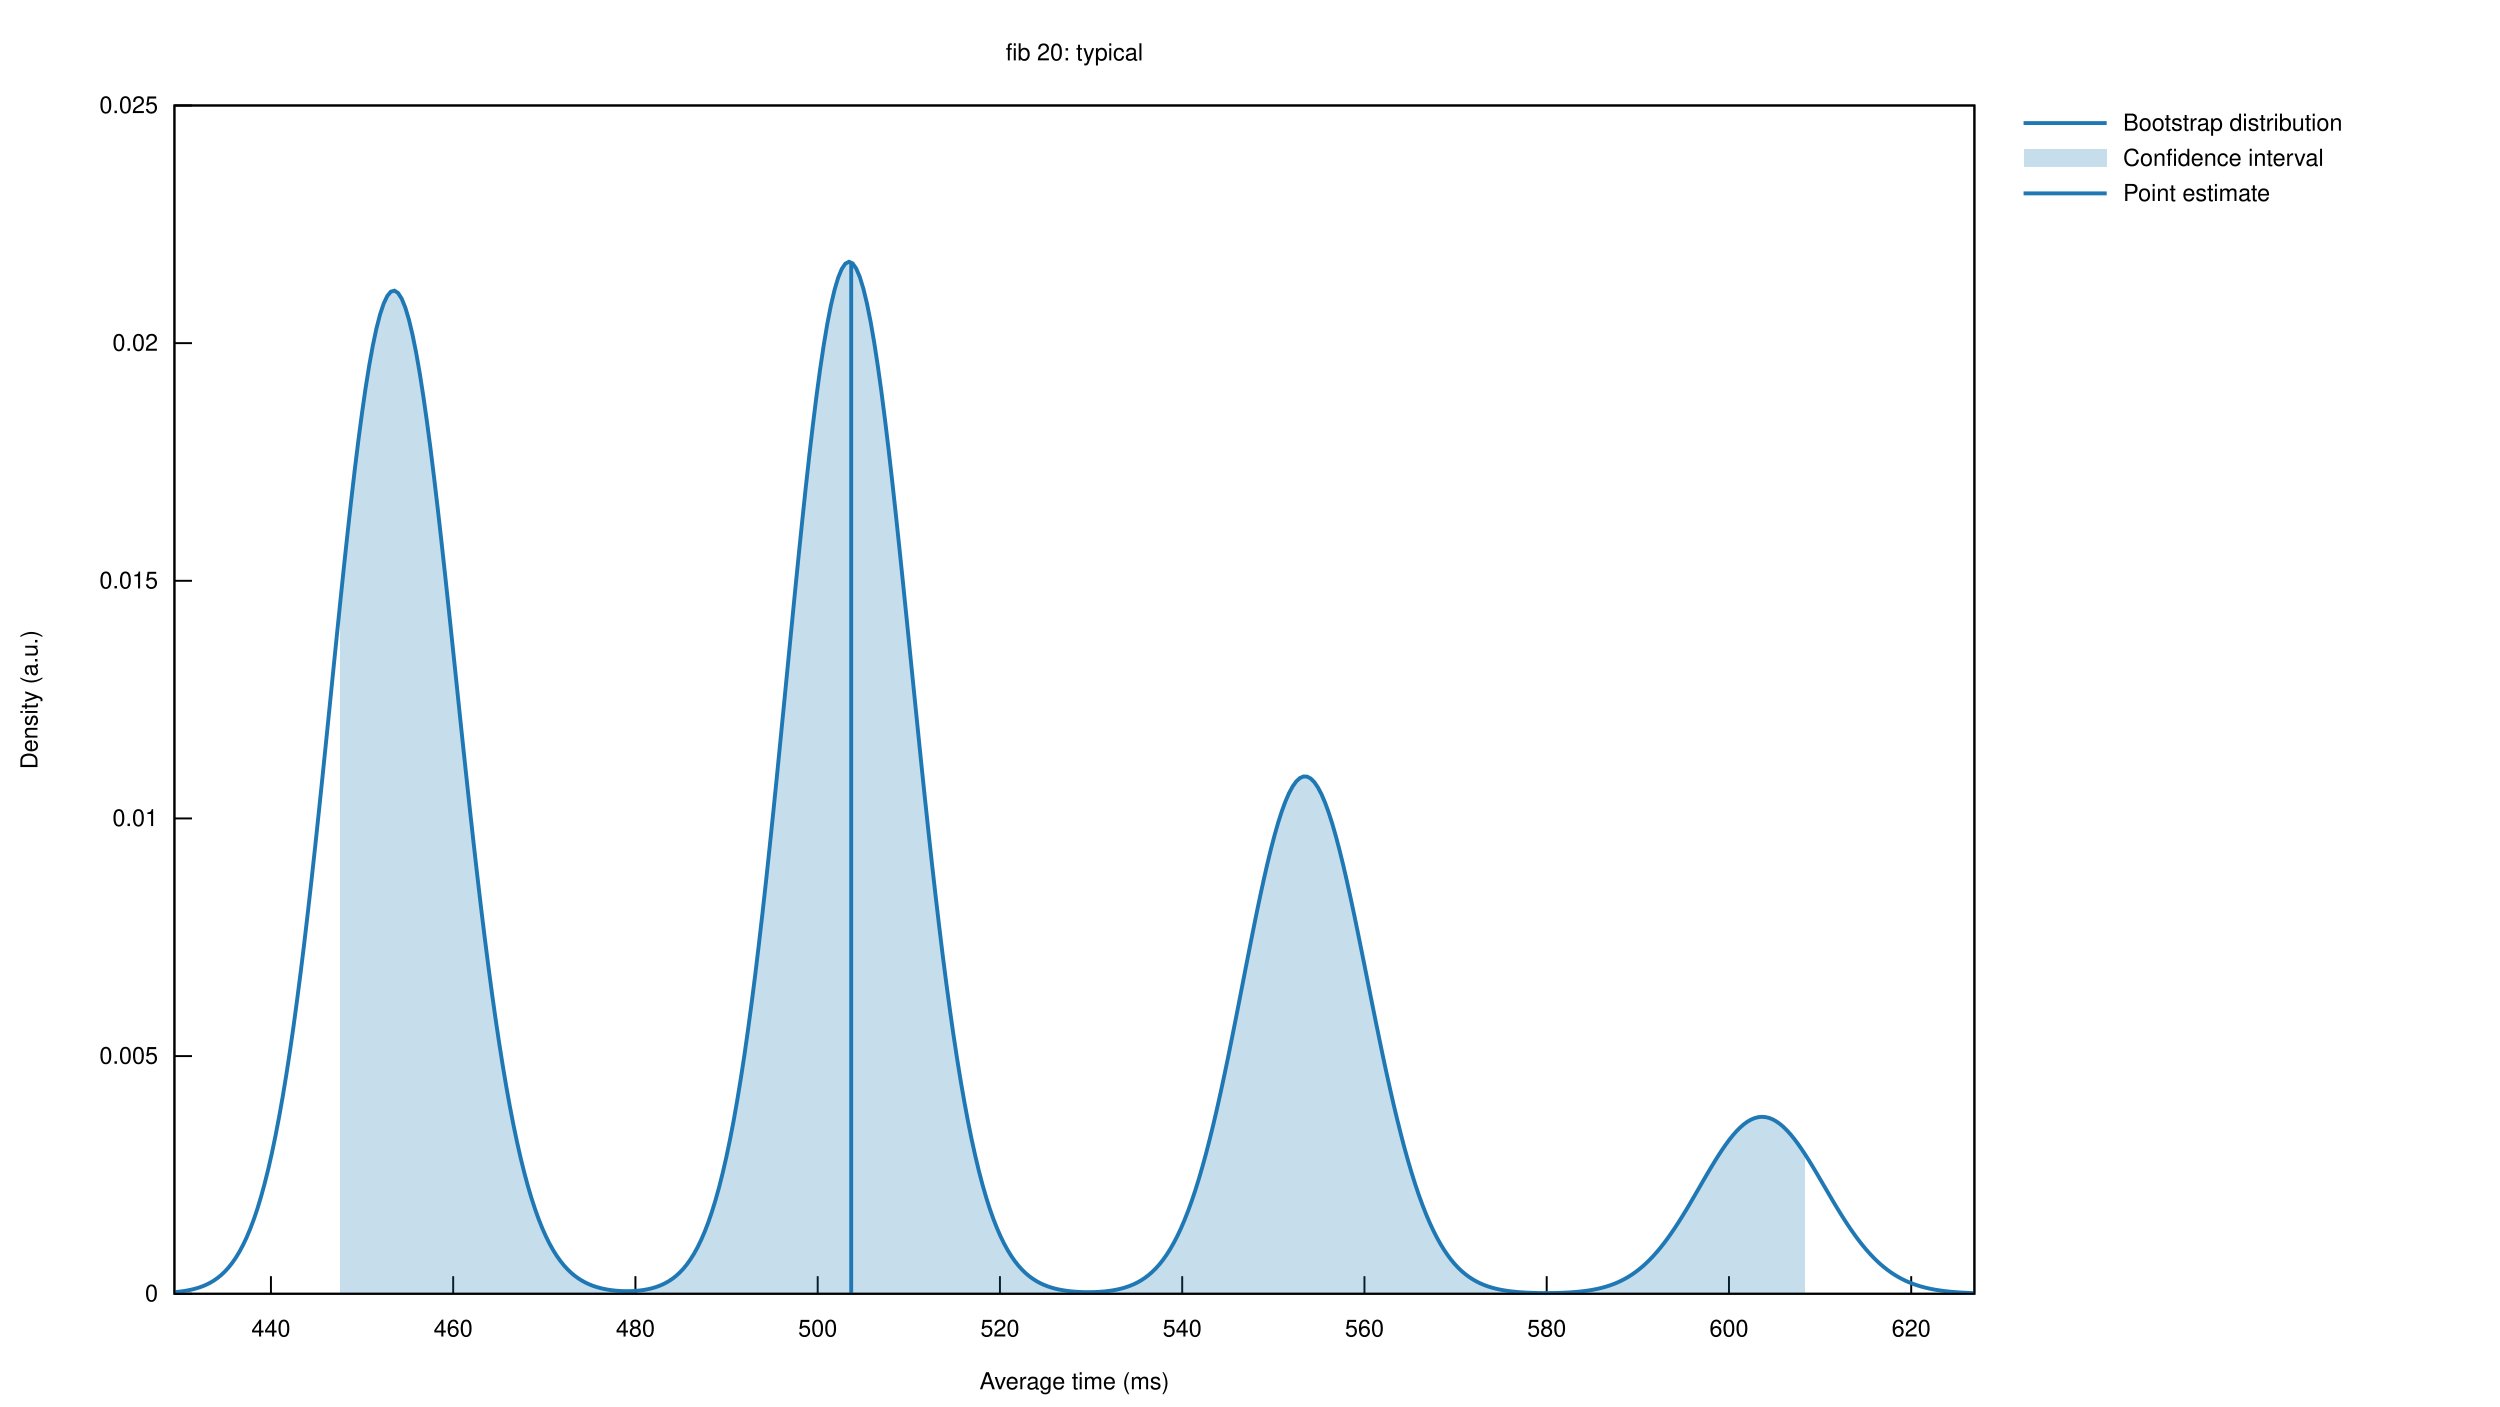
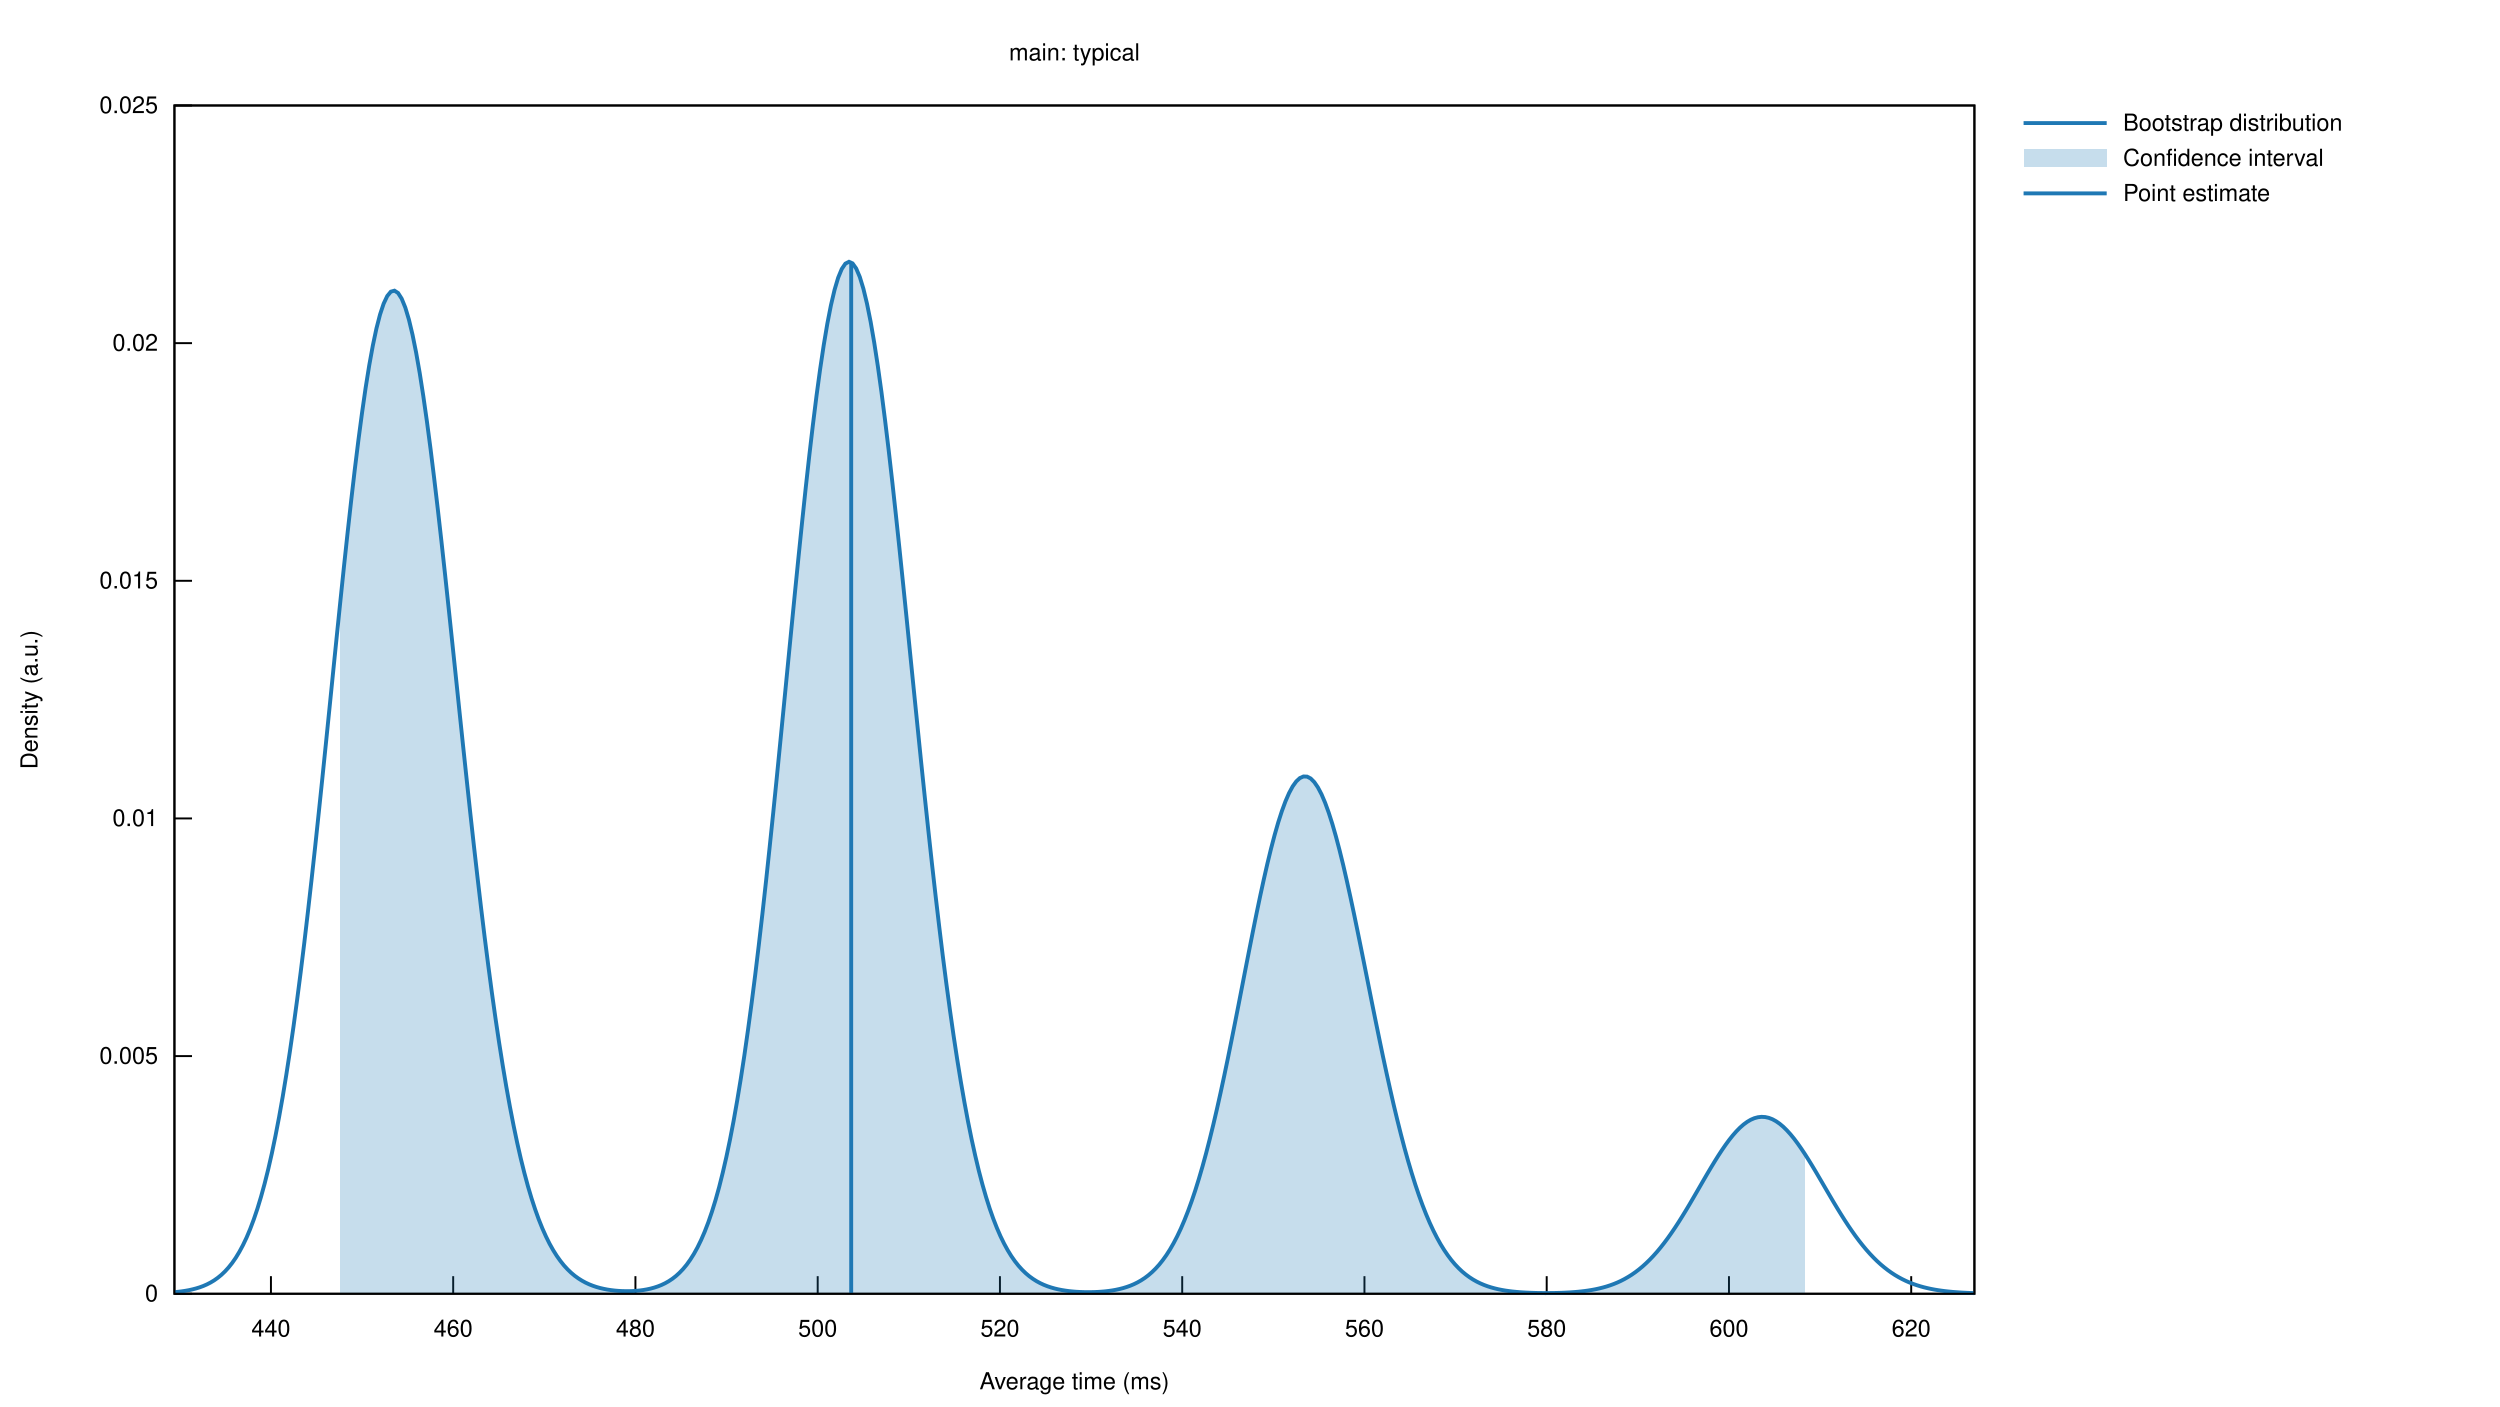
<svg xmlns="http://www.w3.org/2000/svg" xmlns:xlink="http://www.w3.org/1999/xlink" viewBox="0 0 1280 720">
  <g id="gnuplot_canvas">
    <rect x="0" y="0" width="1280" height="720" fill="none" />
    <defs>
      <circle id="gpDot" r="0.5" stroke-width="0.5" stroke="currentColor" />
      <path id="gpPt0" stroke-width="0.222" stroke="currentColor" d="M-1,0 h2 M0,-1 v2" />
      <path id="gpPt1" stroke-width="0.222" stroke="currentColor" d="M-1,-1 L1,1 M1,-1 L-1,1" />
      <path id="gpPt2" stroke-width="0.222" stroke="currentColor" d="M-1,0 L1,0 M0,-1 L0,1 M-1,-1 L1,1 M-1,1 L1,-1" />
      <rect id="gpPt3" stroke-width="0.222" stroke="currentColor" x="-1" y="-1" width="2" height="2" />
      <rect id="gpPt4" stroke-width="0.222" stroke="currentColor" fill="currentColor" x="-1" y="-1" width="2" height="2" />
      <circle id="gpPt5" stroke-width="0.222" stroke="currentColor" cx="0" cy="0" r="1" />
      <use xlink:href="#gpPt5" id="gpPt6" fill="currentColor" stroke="none" />
      <path id="gpPt7" stroke-width="0.222" stroke="currentColor" d="M0,-1.33 L-1.33,0.67 L1.33,0.67 z" />
      <use xlink:href="#gpPt7" id="gpPt8" fill="currentColor" stroke="none" />
      <use xlink:href="#gpPt7" id="gpPt9" stroke="currentColor" transform="rotate(180)" />
      <use xlink:href="#gpPt9" id="gpPt10" fill="currentColor" stroke="none" />
      <use xlink:href="#gpPt3" id="gpPt11" stroke="currentColor" transform="rotate(45)" />
      <use xlink:href="#gpPt11" id="gpPt12" fill="currentColor" stroke="none" />
      <path id="gpPt13" stroke-width="0.222" stroke="currentColor" d="M0,1.330 L1.265,0.411 L0.782,-1.067 L-0.782,-1.076 L-1.265,0.411 z" />
      <use xlink:href="#gpPt13" id="gpPt14" fill="currentColor" stroke="none" />
      <filter id="textbox" filterUnits="objectBoundingBox" x="0" y="0" height="1" width="1">
        <feFlood flood-color="white" flood-opacity="1" result="bgnd" />
        <feComposite in="SourceGraphic" in2="bgnd" operator="atop" />
      </filter>
      <filter id="greybox" filterUnits="objectBoundingBox" x="0" y="0" height="1" width="1">
        <feFlood flood-color="lightgrey" flood-opacity="1" result="grey" />
        <feComposite in="SourceGraphic" in2="grey" operator="atop" />
      </filter>
    </defs>
    <g fill="none" color="white" stroke="currentColor" stroke-width="1.00" stroke-linecap="butt" stroke-linejoin="miter">
</g>
    <g fill="none" color="black" stroke="currentColor" stroke-width="1.00" stroke-linecap="butt" stroke-linejoin="miter">
      <path stroke="black" d="M89.31,662.40 L98.31,662.40  " />
      <g transform="translate(80.92,666.30)" stroke="none" fill="black" font-family="Helvetica" font-size="12.00" text-anchor="end">
        <text>
          <tspan font-family="Helvetica"> 0</tspan>
        </text>
      </g>
    </g>
    <g fill="none" color="black" stroke="currentColor" stroke-width="1.00" stroke-linecap="butt" stroke-linejoin="miter">
      <path stroke="black" d="M89.31,540.72 L98.31,540.72  " />
      <g transform="translate(80.92,544.62)" stroke="none" fill="black" font-family="Helvetica" font-size="12.00" text-anchor="end">
        <text>
          <tspan font-family="Helvetica"> 0.005</tspan>
        </text>
      </g>
    </g>
    <g fill="none" color="black" stroke="currentColor" stroke-width="1.00" stroke-linecap="butt" stroke-linejoin="miter">
      <path stroke="black" d="M89.31,419.04 L98.31,419.04  " />
      <g transform="translate(80.92,422.94)" stroke="none" fill="black" font-family="Helvetica" font-size="12.00" text-anchor="end">
        <text>
          <tspan font-family="Helvetica"> 0.01</tspan>
        </text>
      </g>
    </g>
    <g fill="none" color="black" stroke="currentColor" stroke-width="1.00" stroke-linecap="butt" stroke-linejoin="miter">
      <path stroke="black" d="M89.31,297.37 L98.31,297.37  " />
      <g transform="translate(80.92,301.27)" stroke="none" fill="black" font-family="Helvetica" font-size="12.00" text-anchor="end">
        <text>
          <tspan font-family="Helvetica"> 0.015</tspan>
        </text>
      </g>
    </g>
    <g fill="none" color="black" stroke="currentColor" stroke-width="1.00" stroke-linecap="butt" stroke-linejoin="miter">
      <path stroke="black" d="M89.31,175.69 L98.31,175.69  " />
      <g transform="translate(80.92,179.59)" stroke="none" fill="black" font-family="Helvetica" font-size="12.00" text-anchor="end">
        <text>
          <tspan font-family="Helvetica"> 0.02</tspan>
        </text>
      </g>
    </g>
    <g fill="none" color="black" stroke="currentColor" stroke-width="1.00" stroke-linecap="butt" stroke-linejoin="miter">
      <path stroke="black" d="M89.31,54.01 L98.31,54.01  " />
      <g transform="translate(80.92,57.91)" stroke="none" fill="black" font-family="Helvetica" font-size="12.00" text-anchor="end">
        <text>
          <tspan font-family="Helvetica"> 0.025</tspan>
        </text>
      </g>
    </g>
    <g fill="none" color="black" stroke="currentColor" stroke-width="1.00" stroke-linecap="butt" stroke-linejoin="miter">
      <path stroke="black" d="M138.72,662.40 L138.72,653.40  " />
      <g transform="translate(138.72,684.30)" stroke="none" fill="black" font-family="Helvetica" font-size="12.00" text-anchor="middle">
        <text>
          <tspan font-family="Helvetica"> 440</tspan>
        </text>
      </g>
    </g>
    <g fill="none" color="black" stroke="currentColor" stroke-width="1.00" stroke-linecap="butt" stroke-linejoin="miter">
      <path stroke="black" d="M232.03,662.40 L232.03,653.40  " />
      <g transform="translate(232.03,684.30)" stroke="none" fill="black" font-family="Helvetica" font-size="12.00" text-anchor="middle">
        <text>
          <tspan font-family="Helvetica"> 460</tspan>
        </text>
      </g>
    </g>
    <g fill="none" color="black" stroke="currentColor" stroke-width="1.00" stroke-linecap="butt" stroke-linejoin="miter">
      <path stroke="black" d="M325.34,662.40 L325.34,653.40  " />
      <g transform="translate(325.34,684.30)" stroke="none" fill="black" font-family="Helvetica" font-size="12.00" text-anchor="middle">
        <text>
          <tspan font-family="Helvetica"> 480</tspan>
        </text>
      </g>
    </g>
    <g fill="none" color="black" stroke="currentColor" stroke-width="1.00" stroke-linecap="butt" stroke-linejoin="miter">
      <path stroke="black" d="M418.66,662.40 L418.66,653.40  " />
      <g transform="translate(418.66,684.30)" stroke="none" fill="black" font-family="Helvetica" font-size="12.00" text-anchor="middle">
        <text>
          <tspan font-family="Helvetica"> 500</tspan>
        </text>
      </g>
    </g>
    <g fill="none" color="black" stroke="currentColor" stroke-width="1.00" stroke-linecap="butt" stroke-linejoin="miter">
      <path stroke="black" d="M511.97,662.40 L511.97,653.40  " />
      <g transform="translate(511.97,684.30)" stroke="none" fill="black" font-family="Helvetica" font-size="12.00" text-anchor="middle">
        <text>
          <tspan font-family="Helvetica"> 520</tspan>
        </text>
      </g>
    </g>
    <g fill="none" color="black" stroke="currentColor" stroke-width="1.00" stroke-linecap="butt" stroke-linejoin="miter">
      <path stroke="black" d="M605.29,662.40 L605.29,653.40  " />
      <g transform="translate(605.29,684.30)" stroke="none" fill="black" font-family="Helvetica" font-size="12.00" text-anchor="middle">
        <text>
          <tspan font-family="Helvetica"> 540</tspan>
        </text>
      </g>
    </g>
    <g fill="none" color="black" stroke="currentColor" stroke-width="1.00" stroke-linecap="butt" stroke-linejoin="miter">
      <path stroke="black" d="M698.60,662.40 L698.60,653.40  " />
      <g transform="translate(698.60,684.30)" stroke="none" fill="black" font-family="Helvetica" font-size="12.00" text-anchor="middle">
        <text>
          <tspan font-family="Helvetica"> 560</tspan>
        </text>
      </g>
    </g>
    <g fill="none" color="black" stroke="currentColor" stroke-width="1.00" stroke-linecap="butt" stroke-linejoin="miter">
      <path stroke="black" d="M791.91,662.40 L791.91,653.40  " />
      <g transform="translate(791.91,684.30)" stroke="none" fill="black" font-family="Helvetica" font-size="12.00" text-anchor="middle">
        <text>
          <tspan font-family="Helvetica"> 580</tspan>
        </text>
      </g>
    </g>
    <g fill="none" color="black" stroke="currentColor" stroke-width="1.00" stroke-linecap="butt" stroke-linejoin="miter">
      <path stroke="black" d="M885.23,662.40 L885.23,653.40  " />
      <g transform="translate(885.23,684.30)" stroke="none" fill="black" font-family="Helvetica" font-size="12.00" text-anchor="middle">
        <text>
          <tspan font-family="Helvetica"> 600</tspan>
        </text>
      </g>
    </g>
    <g fill="none" color="black" stroke="currentColor" stroke-width="1.00" stroke-linecap="butt" stroke-linejoin="miter">
      <path stroke="black" d="M978.54,662.40 L978.54,653.40  " />
      <g transform="translate(978.54,684.30)" stroke="none" fill="black" font-family="Helvetica" font-size="12.00" text-anchor="middle">
        <text>
          <tspan font-family="Helvetica"> 620</tspan>
        </text>
      </g>
    </g>
    <g fill="none" color="black" stroke="currentColor" stroke-width="1.00" stroke-linecap="butt" stroke-linejoin="miter">
</g>
    <g fill="none" color="black" stroke="currentColor" stroke-width="1.00" stroke-linecap="butt" stroke-linejoin="miter">
      <path stroke="black" d="M89.31,54.01 L89.31,662.40 L1010.90,662.40 L1010.90,54.01 L89.31,54.01 Z  " />
    </g>
    <g fill="none" color="black" stroke="currentColor" stroke-width="1.00" stroke-linecap="butt" stroke-linejoin="miter">
      <g transform="translate(19.18,358.21) rotate(270)" stroke="none" fill="black" font-family="Helvetica" font-size="12.00" text-anchor="middle">
        <text>
          <tspan font-family="Helvetica">Density (a.u.)</tspan>
        </text>
      </g>
    </g>
    <g fill="none" color="black" stroke="currentColor" stroke-width="1.00" stroke-linecap="butt" stroke-linejoin="miter">
      <g transform="translate(550.10,711.30)" stroke="none" fill="black" font-family="Helvetica" font-size="12.00" text-anchor="middle">
        <text>
          <tspan font-family="Helvetica">Average time (ms)</tspan>
        </text>
      </g>
    </g>
    <g fill="none" color="black" stroke="currentColor" stroke-width="1.00" stroke-linecap="butt" stroke-linejoin="miter">
</g>
    <g id="gnuplot_plot_1">
      <g fill="none" color="white" stroke="currentColor" stroke-width="2.00" stroke-linecap="butt" stroke-linejoin="miter">
</g>
      <g fill="none" color="black" stroke="currentColor" stroke-width="2.00" stroke-linecap="butt" stroke-linejoin="miter">
        <g transform="translate(1087.02,66.91)" stroke="none" fill="black" font-family="Helvetica" font-size="12.00" text-anchor="start">
          <text>
            <tspan font-family="Helvetica">Bootstrap distribution</tspan>
          </text>
        </g>
      </g>
      <g fill="none" color="black" stroke="currentColor" stroke-width="2.00" stroke-linecap="butt" stroke-linejoin="miter">
        <path stroke="rgb( 31, 120, 180)" d="M1036.07,63.01 L1078.63,63.01 M89.31,661.60 L91.16,661.41 L93.00,661.18 L94.85,660.90 L96.70,660.57 L98.54,660.16   L100.39,659.68 L102.24,659.11 L104.08,658.43 L105.93,657.62 L107.78,656.67 L109.63,655.56 L111.47,654.26 L113.32,652.75   L115.17,650.99 L117.01,648.97 L118.86,646.65 L120.71,643.99 L122.55,640.95 L124.40,637.51 L126.25,633.62 L128.09,629.25   L129.94,624.34 L131.79,618.87 L133.63,612.79 L135.48,606.06 L137.33,598.66 L139.18,590.54 L141.02,581.68 L142.87,572.06   L144.72,561.66 L146.56,550.46 L148.41,538.46 L150.26,525.67 L152.10,512.09 L153.95,497.76 L155.80,482.71 L157.64,466.98   L159.49,450.63 L161.34,433.73 L163.18,416.35 L165.03,398.58 L166.88,380.53 L168.73,362.30 L170.57,344.01 L172.42,325.78   L174.27,307.75 L176.11,290.06 L177.96,272.84 L179.81,256.23 L181.65,240.37 L183.50,225.40 L185.35,211.45 L187.19,198.64   L189.04,187.10 L190.89,176.92 L192.73,168.20 L194.58,161.03 L196.43,155.46 L198.28,151.55 L200.12,149.33 L201.97,148.82   L203.82,150.02 L205.66,152.91 L207.51,157.46 L209.36,163.62 L211.20,171.32 L213.05,180.49 L214.90,191.03 L216.74,202.85   L218.59,215.82 L220.44,229.84 L222.28,244.76 L224.13,260.48 L225.98,276.84 L227.83,293.73 L229.67,311.01 L231.52,328.54   L233.37,346.21 L235.21,363.90 L237.06,381.49 L238.91,398.88 L240.75,415.97 L242.60,432.69 L244.45,448.94 L246.29,464.66   L248.14,479.81 L249.99,494.31 L251.83,508.15 L253.68,521.30 L255.53,533.72 L257.38,545.41 L259.22,556.37 L261.07,566.61   L262.92,576.12 L264.76,584.92 L266.61,593.05 L268.46,600.51 L270.30,607.34 L272.15,613.56 L274.00,619.21 L275.84,624.33   L277.69,628.94 L279.54,633.08 L281.38,636.79 L283.23,640.09 L285.08,643.03 L286.93,645.62 L288.77,647.92 L290.62,649.93   L292.47,651.70 L294.31,653.24 L296.16,654.57 L298.01,655.73 L299.85,656.73 L301.70,657.59 L303.55,658.32 L305.39,658.94   L307.24,659.46 L309.09,659.89 L310.93,660.25 L312.78,660.53 L314.63,660.76 L316.48,660.92 L318.32,661.02 L320.17,661.07   L322.02,661.07 L323.86,661.02 L325.71,660.90 L327.56,660.73 L329.40,660.48 L331.25,660.16 L333.10,659.76 L334.94,659.26   L336.79,658.65 L338.64,657.92 L340.48,657.05 L342.33,656.01 L344.18,654.79 L346.03,653.36 L347.87,651.69 L349.72,649.76   L351.57,647.53 L353.41,644.96 L355.26,642.03 L357.11,638.69 L358.95,634.91 L360.80,630.64 L362.65,625.83 L364.49,620.46   L366.34,614.47 L368.19,607.83 L370.03,600.50 L371.88,592.45 L373.73,583.63 L375.58,574.03 L377.42,563.62 L379.27,552.38   L381.12,540.32 L382.96,527.42 L384.81,513.71 L386.66,499.19 L388.50,483.91 L390.35,467.90 L392.20,451.22 L394.04,433.93   L395.89,416.12 L397.74,397.86 L399.58,379.26 L401.43,360.44 L403.28,341.51 L405.13,322.60 L406.97,303.84 L408.82,285.39   L410.67,267.37 L412.51,249.95 L414.36,233.26 L416.21,217.46 L418.05,202.67 L419.90,189.05 L421.75,176.70 L423.59,165.74   L425.44,156.28 L427.29,148.41 L429.13,142.20 L430.98,137.71 L432.83,134.98 L434.68,134.03 L436.52,134.86 L438.37,137.47   L440.22,141.81 L442.06,147.85 L443.91,155.52 L445.76,164.74 L447.60,175.41 L449.45,187.44 L451.30,200.70 L453.14,215.07   L454.99,230.41 L456.84,246.60 L458.68,263.50 L460.53,280.95 L462.38,298.84 L464.23,317.01 L466.07,335.34 L467.92,353.70   L469.77,371.97 L471.61,390.04 L473.46,407.81 L475.31,425.19 L477.15,442.09 L479.00,458.45 L480.85,474.19 L482.69,489.28   L484.54,503.66 L486.39,517.32 L488.23,530.22 L490.08,542.36 L491.93,553.73 L493.78,564.34 L495.62,574.19 L497.47,583.31   L499.32,591.71 L501.16,599.42 L503.01,606.46 L504.86,612.88 L506.70,618.70 L508.55,623.96 L510.40,628.69 L512.24,632.93   L514.09,636.72 L515.94,640.10 L517.78,643.09 L519.63,645.74 L521.48,648.07 L523.33,650.11 L525.17,651.89 L527.02,653.45   L528.87,654.79 L530.71,655.96 L532.56,656.96 L534.41,657.82 L536.25,658.55 L538.10,659.17 L539.95,659.70 L541.79,660.14   L543.64,660.50 L545.49,660.80 L547.33,661.05 L549.18,661.24 L551.03,661.39 L552.88,661.49 L554.72,661.56 L556.57,661.59   L558.42,661.58 L560.26,661.54 L562.11,661.46 L563.96,661.34 L565.80,661.18 L567.65,660.96 L569.50,660.70 L571.34,660.37   L573.19,659.97 L575.04,659.50 L576.88,658.93 L578.73,658.27 L580.58,657.49 L582.43,656.58 L584.27,655.53 L586.12,654.32   L587.97,652.93 L589.81,651.34 L591.66,649.53 L593.51,647.49 L595.35,645.18 L597.20,642.60 L599.05,639.71 L600.89,636.50   L602.74,632.95 L604.59,629.04 L606.43,624.75 L608.28,620.07 L610.13,614.99 L611.98,609.49 L613.82,603.58 L615.67,597.25   L617.52,590.50 L619.36,583.35 L621.21,575.81 L623.06,567.89 L624.90,559.63 L626.75,551.05 L628.60,542.20 L630.44,533.11   L632.29,523.83 L634.14,514.42 L635.98,504.94 L637.83,495.44 L639.68,486.01 L641.53,476.69 L643.37,467.58 L645.22,458.73   L647.07,450.23 L648.91,442.15 L650.76,434.55 L652.61,427.51 L654.45,421.08 L656.30,415.33 L658.15,410.31 L659.99,406.07   L661.84,402.64 L663.69,400.07 L665.53,398.37 L667.38,397.55 L669.23,397.63 L671.08,398.59 L672.92,400.44 L674.77,403.15   L676.62,406.68 L678.46,411.01 L680.31,416.09 L682.16,421.87 L684.00,428.29 L685.85,435.30 L687.70,442.82 L689.54,450.81   L691.39,459.17 L693.24,467.85 L695.08,476.78 L696.93,485.87 L698.78,495.08 L700.63,504.33 L702.47,513.56 L704.32,522.71   L706.17,531.73 L708.01,540.58 L709.86,549.19 L711.71,557.54 L713.55,565.60 L715.40,573.33 L717.25,580.71 L719.09,587.73   L720.94,594.37 L722.79,600.62 L724.63,606.48 L726.48,611.95 L728.33,617.03 L730.18,621.74 L732.02,626.07 L733.87,630.05   L735.72,633.69 L737.56,637.00 L739.41,640.00 L741.26,642.71 L743.10,645.15 L744.95,647.34 L746.80,649.29 L748.64,651.03   L750.49,652.56 L752.34,653.92 L754.18,655.11 L756.03,656.16 L757.88,657.07 L759.73,657.86 L761.57,658.55 L763.42,659.14   L765.27,659.65 L767.11,660.09 L768.96,660.46 L770.81,660.78 L772.65,661.04 L774.50,661.27 L776.35,661.45 L778.19,661.61   L780.04,661.73 L781.89,661.83 L783.73,661.91 L785.58,661.97 L787.43,662.02 L789.28,662.04 L791.12,662.06 L792.97,662.05   L794.82,662.03 L796.66,662.00 L798.51,661.95 L800.36,661.88 L802.20,661.79 L804.05,661.69 L805.90,661.55 L807.74,661.40   L809.59,661.21 L811.44,660.99 L813.28,660.73 L815.13,660.43 L816.98,660.08 L818.83,659.67 L820.67,659.21 L822.52,658.69   L824.37,658.09 L826.21,657.42 L828.06,656.66 L829.91,655.81 L831.75,654.86 L833.60,653.80 L835.45,652.64 L837.29,651.36   L839.14,649.95 L840.99,648.42 L842.83,646.75 L844.68,644.95 L846.53,643.01 L848.38,640.94 L850.22,638.73 L852.07,636.38   L853.92,633.90 L855.76,631.29 L857.61,628.57 L859.46,625.73 L861.30,622.80 L863.15,619.78 L865.00,616.69 L866.84,613.54   L868.69,610.36 L870.54,607.16 L872.38,603.97 L874.23,600.80 L876.08,597.69 L877.93,594.64 L879.77,591.70 L881.62,588.87   L883.47,586.19 L885.31,583.68 L887.16,581.36 L889.01,579.25 L890.85,577.38 L892.70,575.75 L894.55,574.39 L896.39,573.31   L898.24,572.51 L900.09,572.02 L901.93,571.82 L903.78,571.93 L905.63,572.34 L907.48,573.05 L909.32,574.06 L911.17,575.34   L913.02,576.89 L914.86,578.70 L916.71,580.74 L918.56,583.00 L920.40,585.46 L922.25,588.09 L924.10,590.87 L925.94,593.77   L927.79,596.78 L929.64,599.86 L931.48,603.00 L933.33,606.16 L935.18,609.34 L937.03,612.49 L938.87,615.62 L940.72,618.69   L942.57,621.69 L944.41,624.61 L946.26,627.44 L948.11,630.15 L949.95,632.75 L951.80,635.23 L953.65,637.58 L955.49,639.80   L957.34,641.88 L959.19,643.83 L961.03,645.65 L962.88,647.34 L964.73,648.89 L966.58,650.33 L968.42,651.64 L970.27,652.85   L972.12,653.94 L973.96,654.93 L975.81,655.83 L977.66,656.64 L979.50,657.36 L981.35,658.00 L983.20,658.58 L985.04,659.09   L986.89,659.54 L988.74,659.94 L990.58,660.29 L992.43,660.59 L994.28,660.86 L996.13,661.09 L997.97,661.29 L999.82,661.47   L1001.67,661.61 L1003.51,661.74 L1005.36,661.85 L1007.21,661.94 L1009.05,662.02 L1010.90,662.08  " />
      </g>
    </g>
    <g id="gnuplot_plot_2">
      <g fill="none" color="white" stroke="rgb( 31, 120, 180)" stroke-width="1.00" stroke-linecap="butt" stroke-linejoin="miter">
</g>
      <g fill="none" color="black" stroke="currentColor" stroke-width="1.00" stroke-linecap="butt" stroke-linejoin="miter">
        <g transform="translate(1087.02,84.91)" stroke="none" fill="black" font-family="Helvetica" font-size="12.00" text-anchor="start">
          <text>
            <tspan font-family="Helvetica">Confidence interval</tspan>
          </text>
        </g>
      </g>
      <g fill="none" color="black" stroke="currentColor" stroke-width="1.00" stroke-linecap="butt" stroke-linejoin="miter">
        <g stroke="none" shape-rendering="crispEdges">
          <polygon fill="rgb( 31, 120, 180)" fill-opacity="0.25" points="1036.07,85.51 1078.63,85.51 1078.63,76.51 1036.07,76.51 " />
          <polygon fill="rgb( 31, 120, 180)" fill-opacity="0.25" points="174.27,307.75 176.11,290.06 177.96,272.84 179.81,256.23 181.65,240.37 183.50,225.40 185.35,211.45 187.19,198.64 189.04,187.10 190.89,176.92 192.73,168.20 194.58,161.03 196.43,155.46 198.28,151.55 200.12,149.33 201.97,148.82 203.82,150.02 205.66,152.91 207.51,157.46 209.36,163.62 211.20,171.32 213.05,180.49 214.90,191.03 216.74,202.85 218.59,215.82 220.44,229.84 222.28,244.76 224.13,260.48 225.98,276.84 227.83,293.73 229.67,311.01 231.52,328.54 233.37,346.21 235.21,363.90 237.06,381.49 238.91,398.88 240.75,415.97 242.60,432.69 244.45,448.94 246.29,464.66 248.14,479.81 249.99,494.31 251.83,508.15 253.68,521.30 255.53,533.72 257.38,545.41 259.22,556.37 261.07,566.61 262.92,576.12 264.76,584.92 266.61,593.05 268.46,600.51 270.30,607.34 272.15,613.56 274.00,619.21 275.84,624.33 277.69,628.94 279.54,633.08 281.38,636.79 283.23,640.09 285.08,643.03 286.93,645.62 288.77,647.92 290.62,649.93 292.47,651.70 294.31,653.24 296.16,654.57 298.01,655.73 299.85,656.73 301.70,657.59 303.55,658.32 305.39,658.94 307.24,659.46 309.09,659.89 310.93,660.25 312.78,660.53 314.63,660.76 316.48,660.92 318.32,661.02 320.17,661.07 322.02,661.07 323.86,661.02 325.71,660.90 327.56,660.73 329.40,660.48 331.25,660.16 333.10,659.76 334.94,659.26 336.79,658.65 338.64,657.92 340.48,657.05 342.33,656.01 344.18,654.79 346.03,653.36 347.87,651.69 349.72,649.76 351.57,647.53 353.41,644.96 355.26,642.03 357.11,638.69 358.95,634.91 360.80,630.64 362.65,625.83 364.49,620.46 366.34,614.47 368.19,607.83 370.03,600.50 371.88,592.45 373.73,583.63 375.58,574.03 377.42,563.62 379.27,552.38 381.12,540.32 382.96,527.42 384.81,513.71 386.66,499.19 388.50,483.91 390.35,467.90 392.20,451.22 394.04,433.93 395.89,416.12 397.74,397.86 399.58,379.26 401.43,360.44 403.28,341.51 405.13,322.60 406.97,303.84 408.82,285.39 410.67,267.37 412.51,249.95 414.36,233.26 416.21,217.46 418.05,202.67 419.90,189.05 421.75,176.70 423.59,165.74 425.44,156.28 427.29,148.41 429.13,142.20 430.98,137.71 432.83,134.98 434.68,134.03 436.52,134.86 438.37,137.47 440.22,141.81 442.06,147.85 443.91,155.52 445.76,164.74 447.60,175.41 449.45,187.44 451.30,200.70 453.14,215.07 454.99,230.41 456.84,246.60 458.68,263.50 460.53,280.95 462.38,298.84 464.23,317.01 466.07,335.34 467.92,353.70 469.77,371.97 471.61,390.04 473.46,407.81 475.31,425.19 477.15,442.09 479.00,458.45 480.85,474.19 482.69,489.28 484.54,503.66 486.39,517.32 488.23,530.22 490.08,542.36 491.93,553.73 493.78,564.34 495.62,574.19 497.47,583.31 499.32,591.71 501.16,599.42 503.01,606.46 504.86,612.88 506.70,618.70 508.55,623.96 510.40,628.69 512.24,632.93 514.09,636.72 515.94,640.10 517.78,643.09 519.63,645.74 521.48,648.07 523.33,650.11 525.17,651.89 527.02,653.45 528.87,654.79 530.71,655.96 532.56,656.96 534.41,657.82 536.25,658.55 538.10,659.17 539.95,659.70 541.79,660.14 543.64,660.50 545.49,660.80 547.33,661.05 549.18,661.24 551.03,661.39 552.88,661.49 554.72,661.56 556.57,661.59 558.42,661.58 560.26,661.54 562.11,661.46 563.96,661.34 565.80,661.18 567.65,660.96 569.50,660.70 571.34,660.37 573.19,659.97 575.04,659.50 576.88,658.93 578.73,658.27 580.58,657.49 582.43,656.58 584.27,655.53 586.12,654.32 587.97,652.93 589.81,651.34 591.66,649.53 593.51,647.49 595.35,645.18 597.20,642.60 599.05,639.71 600.89,636.50 602.74,632.95 604.59,629.04 606.43,624.75 608.28,620.07 610.13,614.99 611.98,609.49 613.82,603.58 615.67,597.25 617.52,590.50 619.36,583.35 621.21,575.81 623.06,567.89 624.90,559.63 626.75,551.05 628.60,542.20 630.44,533.11 632.29,523.83 634.14,514.42 635.98,504.94 637.83,495.44 639.68,486.01 641.53,476.69 643.37,467.58 645.22,458.73 647.07,450.23 648.91,442.15 650.76,434.55 652.61,427.51 654.45,421.08 656.30,415.33 658.15,410.31 659.99,406.07 661.84,402.64 663.69,400.07 665.53,398.37 667.38,397.55 669.23,397.63 671.08,398.59 672.92,400.44 674.77,403.15 676.62,406.68 678.46,411.01 680.31,416.09 682.16,421.87 684.00,428.29 685.85,435.30 687.70,442.82 689.54,450.81 691.39,459.17 693.24,467.85 695.08,476.78 696.93,485.87 698.78,495.08 700.63,504.33 702.47,513.56 704.32,522.71 706.17,531.73 708.01,540.58 709.86,549.19 711.71,557.54 713.55,565.60 715.40,573.33 717.25,580.71 719.09,587.73 720.94,594.37 722.79,600.62 724.63,606.48 726.48,611.95 728.33,617.03 730.18,621.74 732.02,626.07 733.87,630.05 735.72,633.69 737.56,637.00 739.41,640.00 741.26,642.71 743.10,645.15 744.95,647.34 746.80,649.29 748.64,651.03 750.49,652.56 752.34,653.92 754.18,655.11 756.03,656.16 757.88,657.07 759.73,657.86 761.57,658.55 763.42,659.14 765.27,659.65 767.11,660.09 768.96,660.46 770.81,660.78 772.65,661.04 774.50,661.27 776.35,661.45 778.19,661.61 780.04,661.73 781.89,661.83 783.73,661.91 785.58,661.97 787.43,662.02 789.28,662.04 791.12,662.06 792.97,662.05 794.82,662.03 796.66,662.00 798.51,661.95 800.36,661.88 802.20,661.79 804.05,661.69 805.90,661.55 807.74,661.40 809.59,661.21 811.44,660.99 813.28,660.73 815.13,660.43 816.98,660.08 818.83,659.67 820.67,659.21 822.52,658.69 824.37,658.09 826.21,657.42 828.06,656.66 829.91,655.81 831.75,654.86 833.60,653.80 835.45,652.64 837.29,651.36 839.14,649.95 840.99,648.42 842.83,646.75 844.68,644.95 846.53,643.01 848.38,640.94 850.22,638.73 852.07,636.38 853.92,633.90 855.76,631.29 857.61,628.57 859.46,625.73 861.30,622.80 863.15,619.78 865.00,616.69 866.84,613.54 868.69,610.36 870.54,607.16 872.38,603.97 874.23,600.80 876.08,597.69 877.93,594.64 879.77,591.70 881.62,588.87 883.47,586.19 885.31,583.68 887.16,581.36 889.01,579.25 890.85,577.38 892.70,575.75 894.55,574.39 896.39,573.31 898.24,572.51 900.09,572.02 901.93,571.82 903.78,571.93 905.63,572.34 907.48,573.05 909.32,574.06 911.17,575.34 913.02,576.89 914.86,578.70 916.71,580.74 918.56,583.00 920.40,585.46 922.25,588.09 924.10,590.87 924.10,662.40 922.25,662.40 920.40,662.40 918.56,662.40 916.71,662.40 914.86,662.40 913.02,662.40 911.17,662.40 909.32,662.40 907.48,662.40 905.63,662.40 903.78,662.40 901.93,662.40 900.09,662.40 898.24,662.40 896.39,662.40 894.55,662.40 892.70,662.40 890.85,662.40 889.01,662.40 887.16,662.40 885.31,662.40 883.47,662.40 881.62,662.40 879.77,662.40 877.93,662.40 876.08,662.40 874.23,662.40 872.38,662.40 870.54,662.40 868.69,662.40 866.84,662.40 865.00,662.40 863.15,662.40 861.30,662.40 859.46,662.40 857.61,662.40 855.76,662.40 853.92,662.40 852.07,662.40 850.22,662.40 848.38,662.40 846.53,662.40 844.68,662.40 842.83,662.40 840.99,662.40 839.14,662.40 837.29,662.40 835.45,662.40 833.60,662.40 831.75,662.40 829.91,662.40 828.06,662.40 826.21,662.40 824.37,662.40 822.52,662.40 820.67,662.40 818.83,662.40 816.98,662.40 815.13,662.40 813.28,662.40 811.44,662.40 809.59,662.40 807.74,662.40 805.90,662.40 804.05,662.40 802.20,662.40 800.36,662.40 798.51,662.40 796.66,662.40 794.82,662.40 792.97,662.40 791.12,662.40 789.28,662.40 787.43,662.40 785.58,662.40 783.73,662.40 781.89,662.40 780.04,662.40 778.19,662.40 776.35,662.40 774.50,662.40 772.65,662.40 770.81,662.40 768.96,662.40 767.11,662.40 765.27,662.40 763.42,662.40 761.57,662.40 759.73,662.40 757.88,662.40 756.03,662.40 754.18,662.40 752.34,662.40 750.49,662.40 748.64,662.40 746.80,662.40 744.95,662.40 743.10,662.40 741.26,662.40 739.41,662.40 737.56,662.40 735.72,662.40 733.87,662.40 732.02,662.40 730.18,662.40 728.33,662.40 726.48,662.40 724.63,662.40 722.79,662.40 720.94,662.40 719.09,662.40 717.25,662.40 715.40,662.40 713.55,662.40 711.71,662.40 709.86,662.40 708.01,662.40 706.17,662.40 704.32,662.40 702.47,662.40 700.63,662.40 698.78,662.40 696.93,662.40 695.08,662.40 693.24,662.40 691.39,662.40 689.54,662.40 687.70,662.40 685.85,662.40 684.00,662.40 682.16,662.40 680.31,662.40 678.46,662.40 676.62,662.40 674.77,662.40 672.92,662.40 671.08,662.40 669.23,662.40 667.38,662.40 665.53,662.40 663.69,662.40 661.84,662.40 659.99,662.40 658.15,662.40 656.30,662.40 654.45,662.40 652.61,662.40 650.76,662.40 648.91,662.40 647.07,662.40 645.22,662.40 643.37,662.40 641.53,662.40 639.68,662.40 637.83,662.40 635.98,662.40 634.14,662.40 632.29,662.40 630.44,662.40 628.60,662.40 626.75,662.40 624.90,662.40 623.06,662.40 621.21,662.40 619.36,662.40 617.52,662.40 615.67,662.40 613.82,662.40 611.98,662.40 610.13,662.40 608.28,662.40 606.43,662.40 604.59,662.40 602.74,662.40 600.89,662.40 599.05,662.40 597.20,662.40 595.35,662.40 593.51,662.40 591.66,662.40 589.81,662.40 587.97,662.40 586.12,662.40 584.27,662.40 582.43,662.40 580.58,662.40 578.73,662.40 576.88,662.40 575.04,662.40 573.19,662.40 571.34,662.40 569.50,662.40 567.65,662.40 565.80,662.40 563.96,662.40 562.11,662.40 560.26,662.40 558.42,662.40 556.57,662.40 554.72,662.40 552.88,662.40 551.03,662.40 549.18,662.40 547.33,662.40 545.49,662.40 543.64,662.40 541.79,662.40 539.95,662.40 538.10,662.40 536.25,662.40 534.41,662.40 532.56,662.40 530.71,662.40 528.87,662.40 527.02,662.40 525.17,662.40 523.33,662.40 521.48,662.40 519.63,662.40 517.78,662.40 515.94,662.40 514.09,662.40 512.24,662.40 510.40,662.40 508.55,662.40 506.70,662.40 504.86,662.40 503.01,662.40 501.16,662.40 499.32,662.40 497.47,662.40 495.62,662.40 493.78,662.40 491.93,662.40 490.08,662.40 488.23,662.40 486.39,662.40 484.54,662.40 482.69,662.40 480.85,662.40 479.00,662.40 477.15,662.40 475.31,662.40 473.46,662.40 471.61,662.40 469.77,662.40 467.92,662.40 466.07,662.40 464.23,662.40 462.38,662.40 460.53,662.40 458.68,662.40 456.84,662.40 454.99,662.40 453.14,662.40 451.30,662.40 449.45,662.40 447.60,662.40 445.76,662.40 443.91,662.40 442.06,662.40 440.22,662.40 438.37,662.40 436.52,662.40 434.68,662.40 432.83,662.40 430.98,662.40 429.13,662.40 427.29,662.40 425.44,662.40 423.59,662.40 421.75,662.40 419.90,662.40 418.05,662.40 416.21,662.40 414.36,662.40 412.51,662.40 410.67,662.40 408.82,662.40 406.97,662.40 405.13,662.40 403.28,662.40 401.43,662.40 399.58,662.40 397.74,662.40 395.89,662.40 394.04,662.40 392.20,662.40 390.35,662.40 388.50,662.40 386.66,662.40 384.81,662.40 382.96,662.40 381.12,662.40 379.27,662.40 377.42,662.40 375.58,662.40 373.73,662.40 371.88,662.40 370.03,662.40 368.19,662.40 366.34,662.40 364.49,662.40 362.65,662.40 360.80,662.40 358.95,662.40 357.11,662.40 355.26,662.40 353.41,662.40 351.57,662.40 349.72,662.40 347.87,662.40 346.03,662.40 344.18,662.40 342.33,662.40 340.48,662.40 338.64,662.40 336.79,662.40 334.94,662.40 333.10,662.40 331.25,662.40 329.40,662.40 327.56,662.40 325.71,662.40 323.86,662.40 322.02,662.40 320.17,662.40 318.32,662.40 316.48,662.40 314.63,662.40 312.78,662.40 310.93,662.40 309.09,662.40 307.24,662.40 305.39,662.40 303.55,662.40 301.70,662.40 299.85,662.40 298.01,662.40 296.16,662.40 294.31,662.40 292.47,662.40 290.62,662.40 288.77,662.40 286.93,662.40 285.08,662.40 283.23,662.40 281.38,662.40 279.54,662.40 277.69,662.40 275.84,662.40 274.00,662.40 272.15,662.40 270.30,662.40 268.46,662.40 266.61,662.40 264.76,662.40 262.92,662.40 261.07,662.40 259.22,662.40 257.38,662.40 255.53,662.40 253.68,662.40 251.83,662.40 249.99,662.40 248.14,662.40 246.29,662.40 244.45,662.40 242.60,662.40 240.75,662.40 238.91,662.40 237.06,662.40 235.21,662.40 233.37,662.40 231.52,662.40 229.67,662.40 227.83,662.40 225.98,662.40 224.13,662.40 222.28,662.40 220.44,662.40 218.59,662.40 216.74,662.40 214.90,662.40 213.05,662.40 211.20,662.40 209.36,662.40 207.51,662.40 205.66,662.40 203.82,662.40 201.97,662.40 200.12,662.40 198.28,662.40 196.43,662.40 194.58,662.40 192.73,662.40 190.89,662.40 189.04,662.40 187.19,662.40 185.35,662.40 183.50,662.40 181.65,662.40 179.81,662.40 177.96,662.40 176.11,662.40 174.27,662.40 " />
        </g>
      </g>
    </g>
    <g id="gnuplot_plot_3">
      <g fill="none" color="white" stroke="rgb( 31, 120, 180)" stroke-width="2.00" stroke-linecap="butt" stroke-linejoin="miter">
</g>
      <g fill="none" color="black" stroke="currentColor" stroke-width="2.00" stroke-linecap="butt" stroke-linejoin="miter">
        <g transform="translate(1087.02,102.91)" stroke="none" fill="black" font-family="Helvetica" font-size="12.00" text-anchor="start">
          <text>
            <tspan font-family="Helvetica">Point estimate</tspan>
          </text>
        </g>
      </g>
      <g fill="none" color="black" stroke="currentColor" stroke-width="2.00" stroke-linecap="butt" stroke-linejoin="miter">
        <path stroke="rgb( 31, 120, 180)" d="M1036.07,99.01 L1078.63,99.01 M435.81,662.40 L435.81,134.54  " />
      </g>
    </g>
    <g fill="none" color="black" stroke="currentColor" stroke-width="2.00" stroke-linecap="butt" stroke-linejoin="miter">
</g>
    <g fill="none" color="black" stroke="black" stroke-width="1.00" stroke-linecap="butt" stroke-linejoin="miter">
</g>
    <g fill="none" color="black" stroke="currentColor" stroke-width="1.00" stroke-linecap="butt" stroke-linejoin="miter">
      <path stroke="black" d="M89.31,54.01 L89.31,662.40 L1010.90,662.40 L1010.90,54.01 L89.31,54.01 Z  " />
    </g>
    <g fill="none" color="black" stroke="currentColor" stroke-width="1.00" stroke-linecap="butt" stroke-linejoin="miter">
      <g transform="translate(550.10,30.91)" stroke="none" fill="black" font-family="Helvetica" font-size="12.00" text-anchor="middle">
        <text>
-           <tspan font-family="Helvetica">fib 20: typical</tspan>
+           <tspan font-family="Helvetica">main: typical</tspan>
        </text>
      </g>
    </g>
    <g fill="none" color="black" stroke="currentColor" stroke-width="1.00" stroke-linecap="butt" stroke-linejoin="miter">
</g>
  </g>
</svg>
